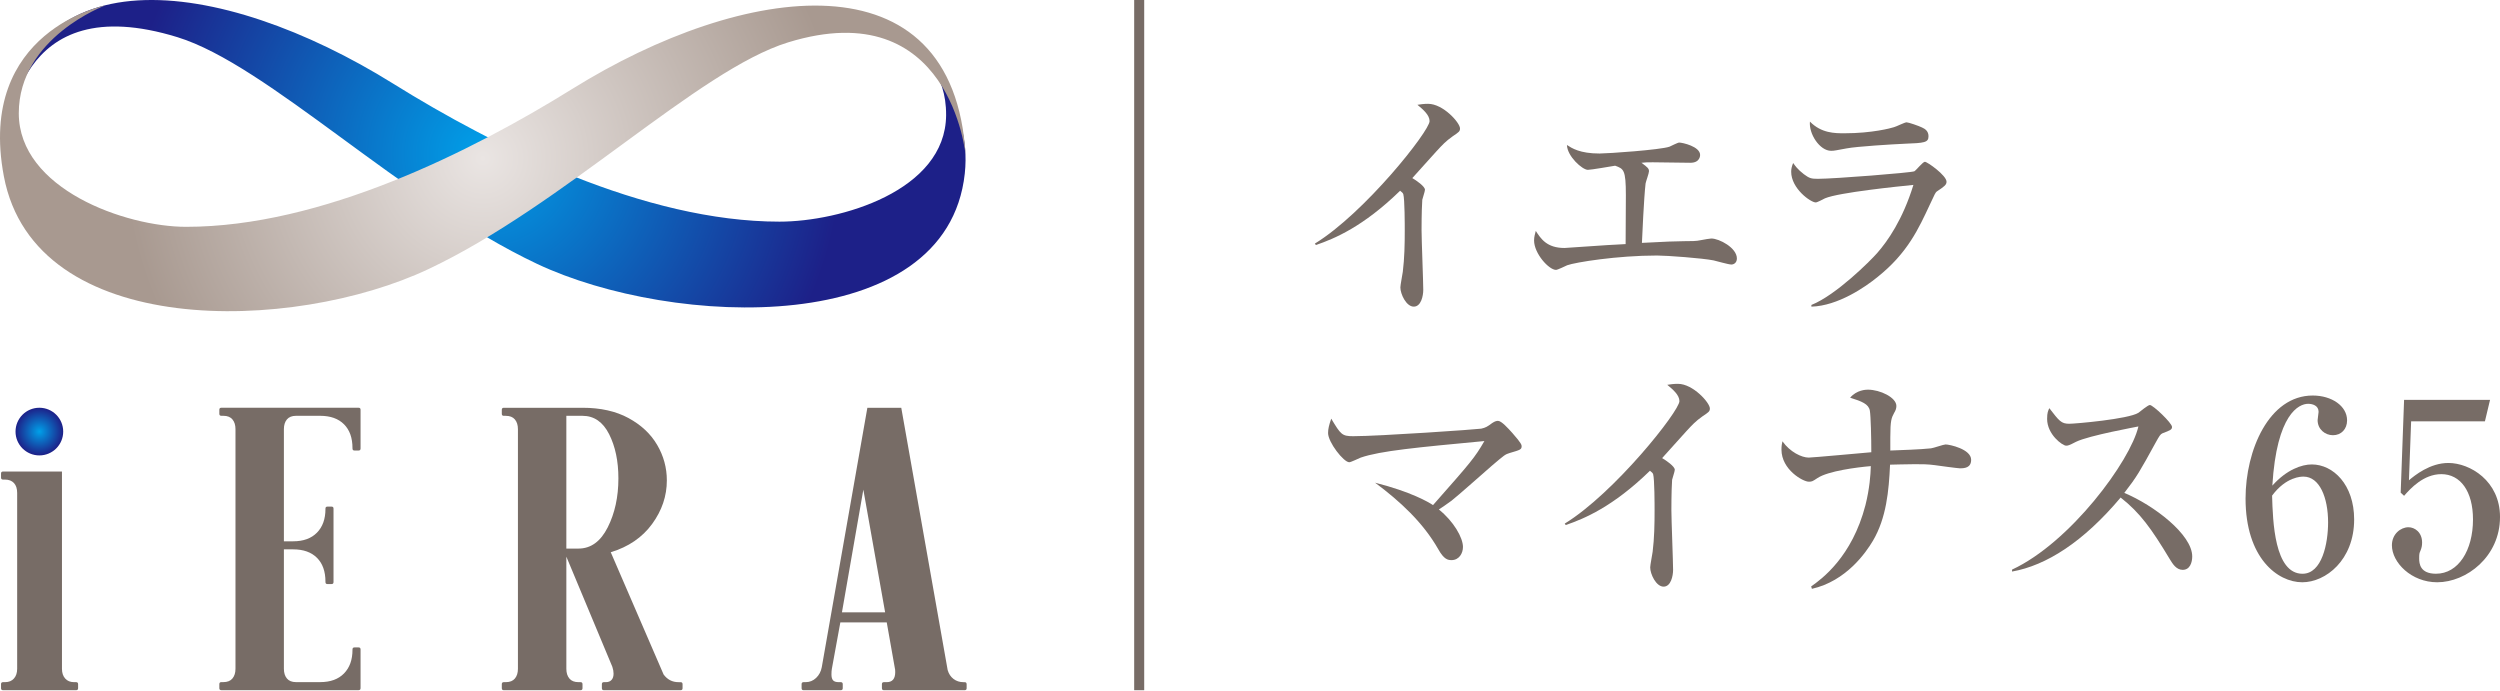
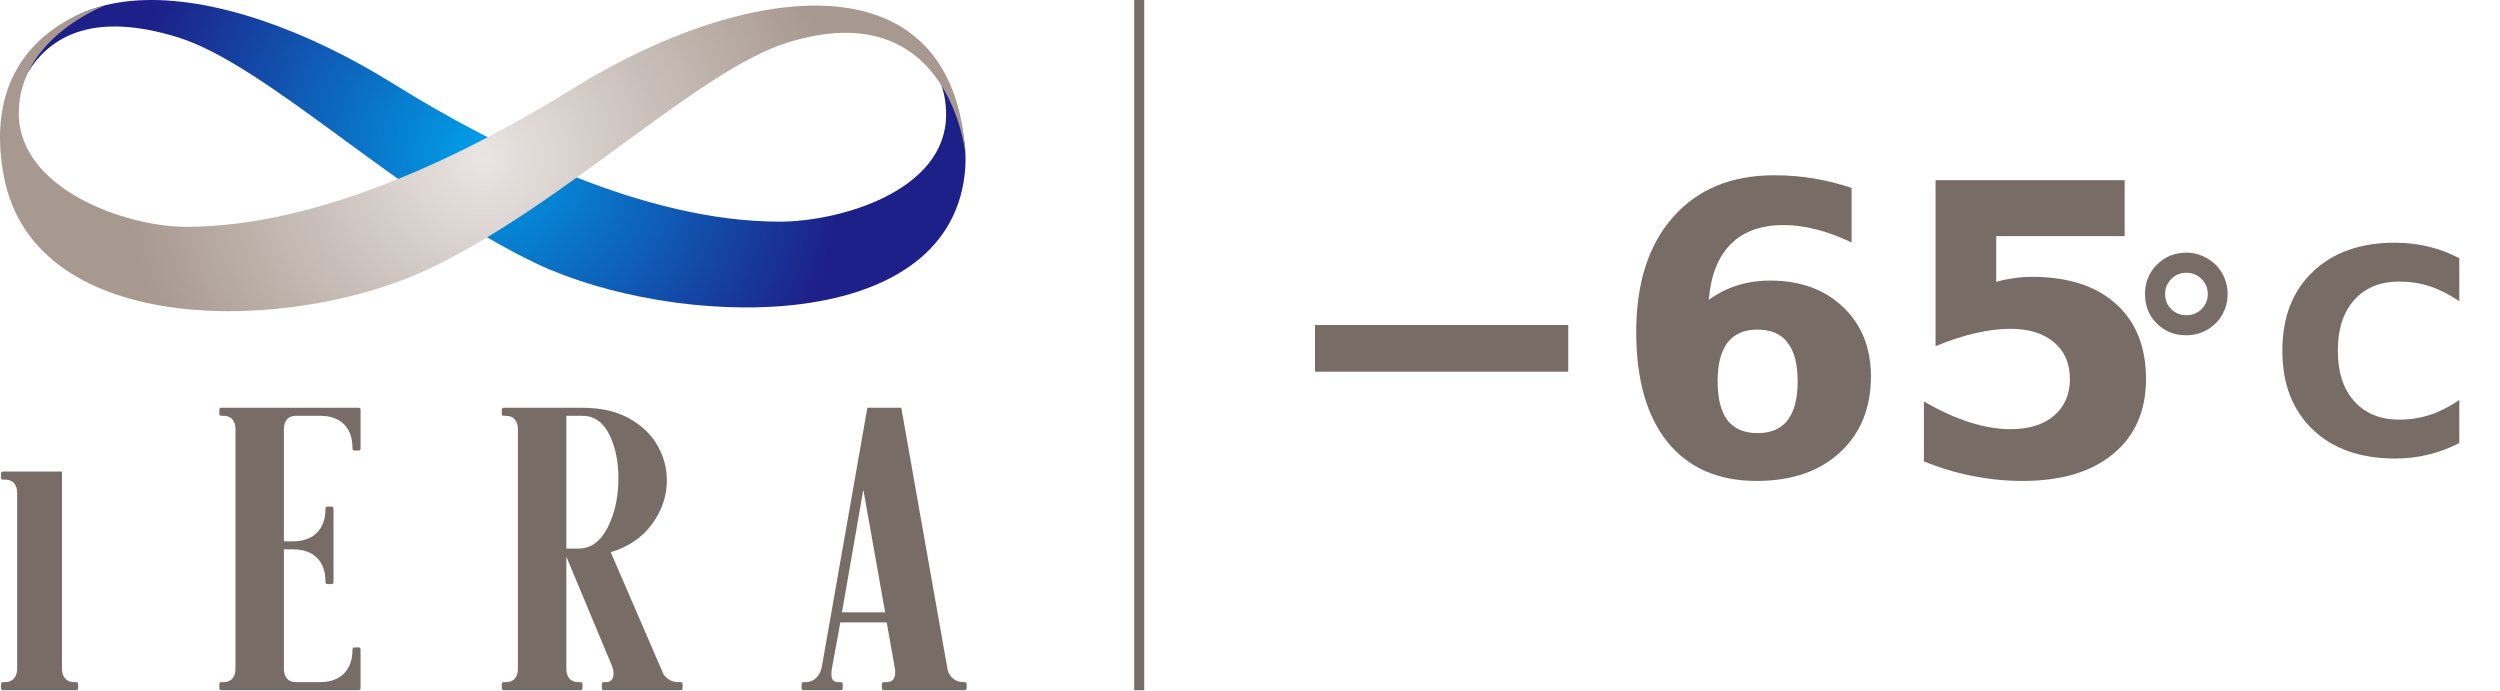
- <svg xmlns="http://www.w3.org/2000/svg" xmlns:xlink="http://www.w3.org/1999/xlink" id="_レイヤー_2" data-name="レイヤー 2" viewBox="0 0 240.945 66.521">
-   <defs>
-     <style>
+ <svg xmlns="http://www.w3.org/2000/svg" xmlns:xlink="http://www.w3.org/1999/xlink" id="_レイヤー_2" data-name="レイヤー 2" viewBox="0 0 240.945 66.521" version="1.1">
+   <defs id="defs15">
+     <style id="style2">
      .cls-1 {
        fill: url(#_名称未設定グラデーション_34);
      }

      .cls-2 {
        fill: url(#_名称未設定グラデーション_14);
      }

      .cls-3 {
        fill: #776c66;
      }

      .cls-4 {
        fill: url(#_名称未設定グラデーション_34-2);
      }

      .cls-5 {
        fill: none;
        stroke: #776c66;
        stroke-miterlimit: 10;
        stroke-width: .966px;
      }
    </style>
    <radialGradient id="_名称未設定グラデーション_34" data-name="名称未設定グラデーション 34" cx="-156.795" cy="311.417" fx="-156.795" fy="311.417" r="43.046" gradientTransform="translate(172.1018 -234.3175) scale(.8)" gradientUnits="userSpaceOnUse">
-       <stop offset="0" stop-color="#00a0e9" />
-       <stop offset="1" stop-color="#1d2088" />
+       <stop offset="0" stop-color="#00a0e9" id="stop4" />
+       <stop offset="1" stop-color="#1d2088" id="stop6" />
    </radialGradient>
    <radialGradient id="_名称未設定グラデーション_14" data-name="名称未設定グラデーション 14" cx="-156.963" cy="311.969" fx="-156.963" fy="311.969" r="43.141" gradientTransform="translate(172.1018 -234.3175) scale(.8)" gradientUnits="userSpaceOnUse">
-       <stop offset="0" stop-color="#eae5e3" />
-       <stop offset="1" stop-color="#a89990" />
+       <stop offset="0" stop-color="#eae5e3" id="stop9" />
+       <stop offset="1" stop-color="#a89990" id="stop11" />
    </radialGradient>
    <radialGradient id="_名称未設定グラデーション_34-2" data-name="名称未設定グラデーション 34" cx="-7.371" cy="43.583" fx="-7.371" fy="43.583" r="2.327" gradientTransform="translate(11.07042 -1.427499) scale(.9871373)" xlink:href="#_名称未設定グラデーション_34" />
  </defs>
  <g id="_レイヤー_1-2" data-name="レイヤー 1">
-     <g>
-       <g>
-         <g>
-           <path class="cls-1" d="M88.697,5.333s2.52,1.591,2.487,5.777c-.058,7.302-10.217,10.252-16.06,10.252-13.011,0-27.411-7.187-37.252-13.314C21.356-2.236,1.404-5.164.273,14.459.927,12.316,1.432-1.238,17.105,3.584c8.666,2.666,21.59,15.675,34.653,21.846,13.062,6.171,39.498,7.257,41.227-8.71.737-6.803-4.287-11.387-4.287-11.387Z" />
-           <path class="cls-2" d="M10.142.524S1.811,3.609,1.811,10.912s10.286,10.949,16.129,10.949c13.011 0,27.406-7.195,37.252-13.314,16.397-10.191,36.742-13.205,37.872,6.419-.002-.003-1.432-15.705-17.105-10.883-8.666,2.666-21.59,15.675-34.653,21.846C28.244,32.1,3.349,32.768.371,16.985-2.278,2.951,10.142.524,10.142.524Z" />
+     <g id="g48">
+       <g id="g37">
+         <g id="g21">
+           <path class="cls-1" d="m 88.697,5.333 c 0,0 2.52,1.591 2.487,5.777 -0.058,7.302 -10.217,10.252 -16.06,10.252 -13.011,0 -27.411,-7.187 -37.252,-13.314 C 21.356,-2.236 1.404,-5.164 0.273,14.459 0.927,12.316 1.432,-1.238 17.105,3.584 25.771,6.251 38.695,19.259 51.757,25.43 64.819,31.601 91.255,32.688 92.984,16.72 93.721,9.917 88.697,5.333 88.697,5.333 Z" id="path17" />
+           <path class="cls-2" d="m 10.142,0.524 c 0,0 -8.331,3.086 -8.331,10.388 0,7.303 10.286,10.949 16.129,10.949 13.011,2.4e-5 27.406,-7.195 37.252,-13.314 C 71.589,-1.644 91.933,-4.658 93.063,14.965 93.062,14.962 91.632,-0.74 75.959,4.082 67.293,6.749 54.369,19.757 41.306,25.929 28.244,32.1 3.349,32.768 0.371,16.985 -2.278,2.951 10.142,0.524 10.142,0.524 Z" id="path19" />
        </g>
-         <g>
-           <g>
-             <path class="cls-3" d="M7.527,65.938v.389c0,.13-.065.194-.194.194H.294c-.13,0-.195-.065-.195-.194v-.389c0-.129.065-.194.195-.194h.194c.363,0,.648-.116.855-.35.208-.233.311-.544.311-.933v-16.956c0-.414-.104-.732-.311-.953-.208-.22-.492-.33-.855-.33h-.194c-.13,0-.195-.065-.195-.194v-.389c0-.129.065-.194.195-.194h5.678v19.017c0,.389.103.7.311.933.208.234.492.35.856.35h.194c.13,0,.194.065.194.194Z" />
-             <path class="cls-3" d="M34.75,39.493v3.733c0,.13-.065.195-.194.195h-.389c-.13,0-.195-.065-.195-.195v-.039c0-.985-.272-1.75-.817-2.295s-1.31-.817-2.295-.817h-2.333c-.389,0-.68.116-.875.35-.194.233-.291.544-.291.933v10.812h.894c.985,0,1.75-.279,2.295-.836s.817-1.316.817-2.276v-.039c0-.129.065-.194.194-.194h.389c.129,0,.194.065.194.194v7.078c0,.13-.065.194-.194.194h-.389c-.13,0-.194-.064-.194-.194v-.039c0-.986-.272-1.75-.817-2.295-.544-.544-1.31-.817-2.295-.817h-.894v11.512c0,.389.097.7.291.933.195.234.486.35.875.35h2.333c.985,0,1.75-.278,2.295-.836.544-.557.817-1.315.817-2.275v-.039c0-.13.065-.195.195-.195h.389c.129,0,.194.065.194.195v3.733c0,.13-.065.194-.194.194h-13.223c-.13,0-.194-.065-.194-.194v-.389c0-.129.065-.194.194-.194h.195c.389,0,.68-.116.875-.35.194-.233.292-.544.292-.933v-23.101c0-.389-.097-.7-.292-.933-.194-.234-.486-.35-.875-.35h-.195c-.13,0-.194-.065-.194-.194v-.389c0-.129.065-.194.194-.194h13.223c.129,0,.194.065.194.194Z" />
-             <path class="cls-3" d="M65.784,65.938v.389c0,.13-.065.194-.194.194h-7.389c-.13,0-.194-.065-.194-.194v-.389c0-.129.065-.194.194-.194h.194c.234,0,.415-.071.544-.214.13-.142.195-.343.195-.603,0-.207-.039-.428-.117-.661l-4.433-10.617v10.812c0,.389.097.7.292.933.194.234.486.35.875.35h.195c.129,0,.194.065.194.194v.389c0,.13-.065.194-.194.194h-7.389c-.13,0-.194-.065-.194-.194v-.389c0-.129.065-.194.194-.194h.194c.389,0,.68-.116.875-.35.194-.233.291-.544.291-.933v-23.101c0-.389-.097-.7-.291-.933-.195-.234-.486-.35-.875-.35h-.194c-.13,0-.194-.065-.194-.194v-.389c0-.129.065-.194.194-.194h7.584c1.736,0,3.214.33,4.433.992,1.218.661,2.139,1.523,2.761,2.586.622,1.063.934,2.204.934,3.423,0,1.504-.473,2.904-1.42,4.2s-2.275,2.204-3.986,2.722l5.094,11.784c.363.492.842.739,1.439.739h.194c.129,0,.194.065.194.194ZM54.583,40.076v12.795h1.167c1.193,0,2.133-.681,2.82-2.042.687-1.361,1.03-2.936,1.03-4.725,0-1.659-.298-3.078-.894-4.259-.597-1.179-1.453-1.769-2.567-1.769h-1.556Z" />
-             <path class="cls-3" d="M93.163,65.938v.389c0,.13-.065.194-.194.194h-7.778c-.13,0-.194-.065-.194-.194v-.389c0-.129.065-.194.194-.194h.272c.544,0,.817-.323.817-.972,0-.181-.013-.311-.039-.389l-.778-4.395h-4.473l-.817,4.473c-.026.13-.039.311-.039.544,0,.26.051.447.156.564.103.116.285.175.544.175h.194c.129,0,.194.065.194.194v.389c0,.13-.065.194-.194.194h-3.578c-.13,0-.194-.065-.194-.194v-.389c0-.129.065-.194.194-.194h.195c.389,0,.725-.136,1.011-.408.285-.272.467-.615.544-1.03l4.395-25.006h3.267l4.472,25.279c.104.363.292.648.564.856.272.208.59.311.953.311h.116c.129,0,.194.065.194.194ZM85.307,59.015l-2.1-11.823-2.062,11.823h4.161Z" />
+         <g id="g35">
+           <g id="g31">
+             <path class="cls-3" d="m 7.527,65.938 v 0.389 c 0,0.13 -0.065,0.194 -0.194,0.194 H 0.294 c -0.13,0 -0.195,-0.065 -0.195,-0.194 v -0.389 c 0,-0.129 0.065,-0.194 0.195,-0.194 h 0.194 c 0.363,0 0.648,-0.116 0.855,-0.35 0.208,-0.233 0.311,-0.544 0.311,-0.933 V 47.504 c 0,-0.414 -0.104,-0.732 -0.311,-0.953 C 1.136,46.332 0.851,46.221 0.488,46.221 H 0.294 c -0.13,0 -0.195,-0.065 -0.195,-0.194 v -0.389 c 0,-0.129 0.065,-0.194 0.195,-0.194 h 5.678 v 19.017 c 0,0.389 0.103,0.7 0.311,0.933 0.208,0.234 0.492,0.35 0.856,0.35 h 0.194 c 0.13,0 0.194,0.065 0.194,0.194 z" id="path23" />
+             <path class="cls-3" d="m 34.75,39.493 v 3.733 c 0,0.13 -0.065,0.195 -0.194,0.195 H 34.167 c -0.13,0 -0.195,-0.065 -0.195,-0.195 v -0.039 c 0,-0.985 -0.272,-1.75 -0.817,-2.295 -0.544,-0.544 -1.31,-0.817 -2.295,-0.817 h -2.333 c -0.389,0 -0.68,0.116 -0.875,0.35 -0.194,0.233 -0.291,0.544 -0.291,0.933 v 10.812 h 0.894 c 0.985,0 1.75,-0.279 2.295,-0.836 0.544,-0.558 0.817,-1.316 0.817,-2.276 v -0.039 c 0,-0.129 0.065,-0.194 0.194,-0.194 h 0.389 c 0.129,0 0.194,0.065 0.194,0.194 v 7.078 c 0,0.13 -0.065,0.194 -0.194,0.194 h -0.389 c -0.13,0 -0.194,-0.064 -0.194,-0.194 v -0.039 c 0,-0.986 -0.272,-1.75 -0.817,-2.295 -0.544,-0.544 -1.31,-0.817 -2.295,-0.817 h -0.894 v 11.512 c 0,0.389 0.097,0.7 0.291,0.933 0.195,0.234 0.486,0.35 0.875,0.35 h 2.333 c 0.985,0 1.75,-0.278 2.295,-0.836 0.544,-0.557 0.817,-1.315 0.817,-2.275 v -0.039 c 0,-0.13 0.065,-0.195 0.195,-0.195 h 0.389 c 0.129,0 0.194,0.065 0.194,0.195 v 3.733 c 0,0.13 -0.065,0.194 -0.194,0.194 H 21.333 c -0.13,0 -0.194,-0.065 -0.194,-0.194 v -0.389 c 0,-0.129 0.065,-0.194 0.194,-0.194 h 0.195 c 0.389,0 0.68,-0.116 0.875,-0.35 0.194,-0.233 0.292,-0.544 0.292,-0.933 V 41.359 c 0,-0.389 -0.097,-0.7 -0.292,-0.933 -0.194,-0.234 -0.486,-0.35 -0.875,-0.35 h -0.195 c -0.13,0 -0.194,-0.065 -0.194,-0.194 v -0.389 c 0,-0.129 0.065,-0.194 0.194,-0.194 h 13.223 c 0.129,0 0.194,0.065 0.194,0.194 z" id="path25" />
+             <path class="cls-3" d="m 65.784,65.938 v 0.389 c 0,0.13 -0.065,0.194 -0.194,0.194 h -7.389 c -0.13,0 -0.194,-0.065 -0.194,-0.194 v -0.389 c 0,-0.129 0.065,-0.194 0.194,-0.194 h 0.194 c 0.234,0 0.415,-0.071 0.544,-0.214 0.13,-0.142 0.195,-0.343 0.195,-0.603 0,-0.207 -0.039,-0.428 -0.117,-0.661 L 54.583,53.648 v 10.812 c 0,0.389 0.097,0.7 0.292,0.933 0.194,0.234 0.486,0.35 0.875,0.35 h 0.195 c 0.129,0 0.194,0.065 0.194,0.194 v 0.389 c 0,0.13 -0.065,0.194 -0.194,0.194 h -7.389 c -0.13,0 -0.194,-0.065 -0.194,-0.194 v -0.389 c 0,-0.129 0.065,-0.194 0.194,-0.194 h 0.194 c 0.389,0 0.68,-0.116 0.875,-0.35 0.194,-0.233 0.291,-0.544 0.291,-0.933 V 41.359 c 0,-0.389 -0.097,-0.7 -0.291,-0.933 -0.195,-0.234 -0.486,-0.35 -0.875,-0.35 h -0.194 c -0.13,0 -0.194,-0.065 -0.194,-0.194 v -0.389 c 0,-0.129 0.065,-0.194 0.194,-0.194 h 7.584 c 1.736,0 3.214,0.33 4.433,0.992 1.218,0.661 2.139,1.523 2.761,2.586 0.622,1.063 0.934,2.204 0.934,3.423 0,1.504 -0.473,2.904 -1.42,4.2 -0.946,1.296 -2.275,2.204 -3.986,2.722 l 5.094,11.784 c 0.363,0.492 0.842,0.739 1.439,0.739 h 0.194 c 0.129,0 0.194,0.065 0.194,0.194 z M 54.583,40.076 v 12.795 h 1.167 c 1.193,0 2.132,-0.681 2.82,-2.042 0.687,-1.361 1.03,-2.936 1.03,-4.725 0,-1.659 -0.298,-3.078 -0.894,-4.259 -0.597,-1.179 -1.453,-1.769 -2.567,-1.769 z" id="path27" />
+             <path class="cls-3" d="m 93.163,65.938 v 0.389 c 0,0.13 -0.065,0.194 -0.194,0.194 H 85.19 c -0.13,0 -0.194,-0.065 -0.194,-0.194 v -0.389 c 0,-0.129 0.065,-0.194 0.194,-0.194 h 0.272 c 0.544,0 0.817,-0.323 0.817,-0.972 0,-0.181 -0.013,-0.311 -0.039,-0.389 L 85.462,59.988 h -4.473 l -0.817,4.473 c -0.026,0.13 -0.039,0.311 -0.039,0.544 0,0.26 0.051,0.447 0.156,0.564 0.103,0.116 0.285,0.175 0.544,0.175 h 0.194 c 0.129,0 0.194,0.065 0.194,0.194 v 0.389 c 0,0.13 -0.065,0.194 -0.194,0.194 h -3.578 c -0.13,0 -0.194,-0.065 -0.194,-0.194 v -0.389 c 0,-0.129 0.065,-0.194 0.194,-0.194 h 0.195 c 0.389,0 0.725,-0.136 1.011,-0.408 0.285,-0.272 0.467,-0.615 0.544,-1.03 L 83.596,39.298 h 3.267 l 4.472,25.279 c 0.104,0.363 0.292,0.648 0.564,0.856 0.272,0.208 0.59,0.311 0.953,0.311 h 0.116 c 0.129,0 0.194,0.065 0.194,0.194 z M 85.307,59.015 83.207,47.193 81.146,59.015 Z" id="path29" />
          </g>
-           <circle class="cls-4" cx="3.794" cy="41.595" r="2.297" />
+           <path id="circle33" class="cls-4" style="fill:url(#_%E5%90%8D%E7%A7%B0%E6%9C%AA%E8%A8%AD%E5%AE%9A%E3%82%B0%E3%83%A9%E3%83%87%E3%83%BC%E3%82%B7%E3%83%A7%E3%83%B3_34-2)" d="M 6.09,41.595 A 2.297,2.297 0 0 1 3.794,43.892 2.297,2.297 0 0 1 1.497,41.595 2.297,2.297 0 0 1 3.794,39.298 2.297,2.297 0 0 1 6.09,41.595 Z" />
        </g>
      </g>
-       <line class="cls-5" x1="109.793" x2="109.793" y2="66.521" />
-       <g>
-         <path class="cls-3" d="M139.988,13.151c-.658.469-.939.774-1.526,1.408-.375.399-1.995,2.229-2.347,2.605.399.235,1.22.798,1.22,1.126,0,.165-.234.821-.258.962-.023.188-.07,1.432-.07,2.933,0,.915.164,4.951.164,5.749,0,.587-.211,1.619-.915,1.619-.728,0-1.291-1.22-1.291-1.854,0-.234.211-1.291.234-1.502.164-1.338.188-2.652.188-3.989,0-.469,0-3.027-.141-3.497q-.047-.141-.305-.328c-3.567,3.473-6.336,4.623-8.12,5.233l-.094-.141c4.788-2.933,11.053-10.842,11.053-11.803,0-.587-.633-1.126-1.173-1.572.305-.047.61-.094,1.032-.094,1.455,0,3.074,1.831,3.074,2.37,0,.281-.094.352-.727.774Z" />
-         <path class="cls-3" d="M166.858,25.494c-.281,0-1.479-.352-1.713-.399-1.056-.211-4.482-.469-5.444-.469-3.849,0-7.885.657-8.659.939-.164.07-.915.446-1.079.446-.681,0-2.112-1.572-2.112-2.839,0-.352.093-.633.164-.915.493.751,1.056,1.643,2.769,1.643.024,0,3.52-.234,4.177-.281.634-.024.728-.047,1.713-.094,0-.751.024-4.036.024-4.716,0-2.464-.211-2.535-1.033-2.839-.422.07-2.323.399-2.628.399-.54,0-1.995-1.314-2.018-2.394.469.305,1.244.821,3.144.821.798,0,5.867-.352,6.735-.657.164-.07.798-.399.938-.399.305,0,2.018.375,2.018,1.197,0,.047,0,.751-.938.751-.587,0-3.098-.047-3.614-.047-.516,0-.681,0-1.103.047.61.446.727.563.727.821,0,.188-.305,1.009-.328,1.173-.164,1.408-.328,5.186-.352,5.726,2.183-.117,3.379-.164,4.06-.164s1.197,0,1.596-.094c.375-.07.892-.164,1.032-.164.751,0,2.464.892,2.464,1.924,0,.422-.305.587-.54.587Z" />
-         <path class="cls-3" d="M186.664,18.454c-.117.094-.188.211-.681,1.291-1.056,2.253-2.112,4.623-5.021,6.946-1.173.962-3.825,2.792-6.383,2.863v-.164c2.37-.939,5.702-4.271,6.336-4.998,1.009-1.15,2.464-3.215,3.496-6.571-1.408.141-7.181.727-8.518,1.291-.141.071-.751.399-.892.399-.493,0-2.37-1.338-2.37-2.957,0-.258.047-.493.188-.845.187.258.422.61,1.032,1.079.54.399.704.446,1.361.446,1.549,0,9.011-.587,9.293-.727.187-.118.821-.915,1.009-.915.235,0,2.089,1.314,2.089,1.924,0,.305-.234.469-.938.939ZM183.543,13.855c-1.103.047-4.576.258-5.562.446-1.056.188-1.173.234-1.502.234-1.103,0-2.159-1.643-2.042-2.816,1.103,1.126,2.394,1.126,3.332,1.126,2.651,0,4.482-.493,4.764-.587.211-.047,1.032-.469,1.22-.469.187,0,1.197.352,1.478.493.328.141.634.375.634.845,0,.61-.375.657-2.323.727Z" />
-         <path class="cls-3" d="M145.503,43.658c-.446.141-.469.164-1.713,1.22-.634.54-3.309,2.933-3.896,3.379-.564.422-.939.657-1.22.845,1.432,1.15,2.324,2.722,2.324,3.614,0,.61-.375,1.267-1.103,1.267-.352,0-.728-.071-1.267-1.032-1.478-2.605-3.708-4.647-6.101-6.43,3.496.892,5.115,1.854,5.585,2.159,3.684-4.177,4.013-4.553,4.951-6.172-6.453.61-10.02.939-11.921,1.596-.188.07-.939.446-1.103.446-.54,0-2.042-1.924-2.042-2.816,0-.399.094-.774.305-1.384.915,1.525,1.032,1.69,2.112,1.69,2.511,0,11.968-.657,12.343-.727.422-.094.587-.188,1.056-.54.281-.188.446-.211.564-.211.328,0,.962.704,1.384,1.173.235.282.892.986.892,1.244,0,.352-.117.375-1.15.68Z" />
-         <path class="cls-3" d="M164.065,40.138c-.657.469-.938.774-1.525,1.408-.375.399-1.995,2.229-2.347,2.605.399.235,1.22.798,1.22,1.126,0,.165-.235.821-.258.962-.024.188-.07,1.432-.07,2.933,0,.915.164,4.951.164,5.749,0,.587-.211,1.619-.915,1.619-.728,0-1.291-1.22-1.291-1.854,0-.234.211-1.291.235-1.502.164-1.338.187-2.652.187-3.989,0-.469,0-3.027-.14-3.497q-.047-.141-.305-.328c-3.567,3.473-6.336,4.623-8.119,5.233l-.094-.141c4.787-2.933,11.053-10.842,11.053-11.803,0-.587-.634-1.126-1.173-1.572.305-.047.61-.094,1.032-.094,1.455,0,3.075,1.831,3.075,2.37,0,.281-.094.352-.728.774Z" />
-         <path class="cls-3" d="M188.894,45.136c-.187,0-2.112-.258-2.417-.305-.704-.094-1.197-.094-1.924-.094-1.15,0-1.877.047-2.393.047-.118,2.535-.352,5.116-1.643,7.321-.681,1.15-2.581,3.895-5.89,4.646l-.07-.235c1.009-.704,3.942-2.839,5.233-7.838.399-1.596.493-2.91.516-3.755-1.361.118-4.107.469-5.139,1.15-.493.328-.54.352-.845.352-.54,0-2.628-1.15-2.628-3.097,0-.375.047-.563.094-.798.728,1.033,1.854,1.572,2.534,1.572.352,0,5.21-.446,6.031-.516,0-1.361-.047-3.449-.141-4.013-.117-.634-.774-.892-1.9-1.244.634-.751,1.525-.774,1.713-.774,1.173,0,2.745.751,2.745,1.572,0,.258-.094.469-.211.657-.258.493-.375.68-.375,2.393v1.244c1.103-.047,2.839-.094,3.919-.211.234-.023,1.22-.375,1.408-.375.375,0,2.464.446,2.464,1.479,0,.774-.634.821-1.079.821Z" />
-         <path class="cls-3" d="M210.367,54.922c-.634,0-.985-.61-1.22-.986-1.806-3.004-2.886-4.506-4.764-5.984-3.59,4.271-7.157,6.547-10.466,7.134v-.188c5.609-2.605,11.405-10.466,12.179-13.798-.07.023-4.763.868-6.007,1.478-.68.352-.774.375-.962.375-.352,0-1.83-1.08-1.83-2.582,0-.61.094-.774.211-1.032.962,1.244,1.15,1.502,1.924,1.502.564,0,5.702-.446,6.664-1.056.164-.118.915-.751,1.103-.751.305,0,2.136,1.736,2.136,2.112,0,.258-.164.329-.915.61-.211.094-.305.258-.658.892-1.548,2.816-1.806,3.285-3.027,4.857,2.863,1.197,6.547,4.013,6.547,6.125,0,.563-.211,1.291-.915,1.291Z" />
-         <path class="cls-3" d="M222.805,44.761c2.065,0,4.083,1.948,4.083,5.303,0,3.919-2.746,6.054-4.999,6.054-2.37,0-5.467-2.323-5.467-8.072,0-4.647,2.253-9.926,6.476-9.926,1.83,0,3.309,1.009,3.309,2.394,0,.845-.564,1.431-1.361,1.431-.751,0-1.479-.563-1.479-1.455,0-.118.094-.68.094-.798,0-.61-.587-.774-1.009-.774-.868,0-3.027.939-3.449,7.885,1.384-1.549,2.839-2.042,3.802-2.042ZM221.913,55.297c1.877,0,2.464-2.91,2.464-4.951,0-2.393-.821-4.411-2.37-4.411-.211,0-1.666,0-3.027,1.83.071,2.44.211,7.533,2.933,7.533Z" />
-         <path class="cls-3" d="M232.38,40.607l-.211,5.679c.564-.469,2.018-1.666,3.802-1.666,2.065,0,4.975,1.713,4.975,5.209,0,3.825-3.239,6.289-6.054,6.289-2.488,0-4.365-1.901-4.365-3.567,0-1.08.845-1.737,1.596-1.737.587,0,1.314.469,1.314,1.478,0,.305-.047.516-.164.798-.094.211-.118.281-.118.727,0,.516.094,1.478,1.62,1.478,2.159,0,3.567-2.253,3.567-5.233,0-2.722-1.22-4.365-3.051-4.365-1.713,0-2.98,1.385-3.59,2.089l-.328-.305.328-8.941h8.284l-.493,2.065h-7.111Z" />
+       <path id="line39" class="cls-5" style="fill:none;stroke:#776c66;stroke-width:0.966px;stroke-miterlimit:10" d="M 109.793,0 V 66.521" />
+       <g id="minus65-mark" data-name="minus 65 celsius">
+         <g aria-label="−65" id="text41" style="font-weight:800;font-size:39px;font-family:'DejaVu Sans Condensed', 'DejaVu Sans', Arial, Helvetica, sans-serif;fill:#776c66">
+           <path d="m 126.732,31.327 h 24.413 v 4.494 h -24.413 z" id="path56" />
+           <path d="m 169.389,31.765 q -1.923,0 -2.895,1.257 -0.952,1.238 -0.952,3.732 0,2.495 0.952,3.751 0.971,1.238 2.895,1.238 1.942,0 2.895,-1.238 0.971,-1.257 0.971,-3.751 0,-2.495 -0.971,-3.732 -0.952,-1.257 -2.895,-1.257 z m 9.064,-13.654 v 5.256 q -1.809,-0.857 -3.409,-1.257 -1.6,-0.419 -3.123,-0.419 -3.275,0 -5.104,1.828 -1.828,1.809 -2.133,5.389 1.257,-0.933 2.723,-1.39 1.466,-0.476 3.199,-0.476 4.361,0 7.027,2.552 2.685,2.552 2.685,6.684 0,4.57 -2.99,7.332 -2.99,2.742 -8.017,2.742 -5.542,0 -8.588,-3.732 -3.028,-3.751 -3.028,-10.626 0,-7.046 3.542,-11.064 3.561,-4.037 9.75,-4.037 1.961,0 3.809,0.305 1.847,0.305 3.656,0.914 z" id="path58" />
+           <path d="m 186.546,17.369 h 18.224 v 5.389 h -12.378 v 4.399 q 0.838,-0.229 1.676,-0.343 0.857,-0.133 1.771,-0.133 5.199,0 8.093,2.609 2.895,2.59 2.895,7.236 0,4.608 -3.161,7.217 -3.142,2.609 -8.741,2.609 -2.418,0 -4.799,-0.476 -2.361,-0.457 -4.704,-1.409 v -5.77 q 2.323,1.333 4.399,2 2.095,0.667 3.942,0.667 2.666,0 4.189,-1.295 1.542,-1.314 1.542,-3.542 0,-2.247 -1.542,-3.542 -1.523,-1.295 -4.189,-1.295 -1.581,0 -3.371,0.419 -1.79,0.4 -3.847,1.257 z" id="path60" />
+         </g>
+         <g aria-label="°" id="text43" style="font-weight:800;font-size:24.5px;font-family:'DejaVu Sans Condensed', 'DejaVu Sans', Arial, Helvetica, sans-serif;fill:#776c66">
+           <path d="m 210.725,26.287 q -0.861,0 -1.459,0.598 -0.598,0.598 -0.598,1.459 0,0.861 0.586,1.448 0.598,0.586 1.471,0.586 0.861,0 1.459,-0.586 0.598,-0.598 0.598,-1.448 0,-0.861 -0.61,-1.459 -0.598,-0.598 -1.448,-0.598 z m 0,-1.938 q 0.79,0 1.519,0.311 0.73,0.299 1.304,0.861 0.562,0.574 0.849,1.292 0.299,0.718 0.299,1.531 0,0.802 -0.299,1.531 -0.287,0.718 -0.825,1.256 -0.574,0.574 -1.316,0.885 -0.742,0.299 -1.555,0.299 -1.687,0 -2.835,-1.136 -1.136,-1.148 -1.136,-2.835 0,-1.687 1.148,-2.835 1.16,-1.16 2.847,-1.16 z" id="path63" />
+         </g>
+         <g aria-label="C" id="text45" style="font-weight:800;font-size:27.5px;font-family:'DejaVu Sans Condensed', 'DejaVu Sans', Arial, Helvetica, sans-serif;fill:#776c66">
+           <path d="m 237.023,42.699 q -1.423,0.739 -2.968,1.115 -1.544,0.376 -3.223,0.376 -5.009,0 -7.936,-2.793 -2.927,-2.806 -2.927,-7.6 0,-4.807 2.927,-7.6 2.927,-2.806 7.936,-2.806 1.678,0 3.223,0.376 1.544,0.376 2.968,1.115 v 4.149 q -1.437,-0.98 -2.833,-1.437 -1.396,-0.457 -2.941,-0.457 -2.766,0 -4.351,1.772 -1.584,1.772 -1.584,4.888 0,3.102 1.584,4.874 1.584,1.772 4.351,1.772 1.544,0 2.941,-0.457 1.396,-0.457 2.833,-1.437 z" id="path66" />
+         </g>
      </g>
    </g>
  </g>
</svg>
